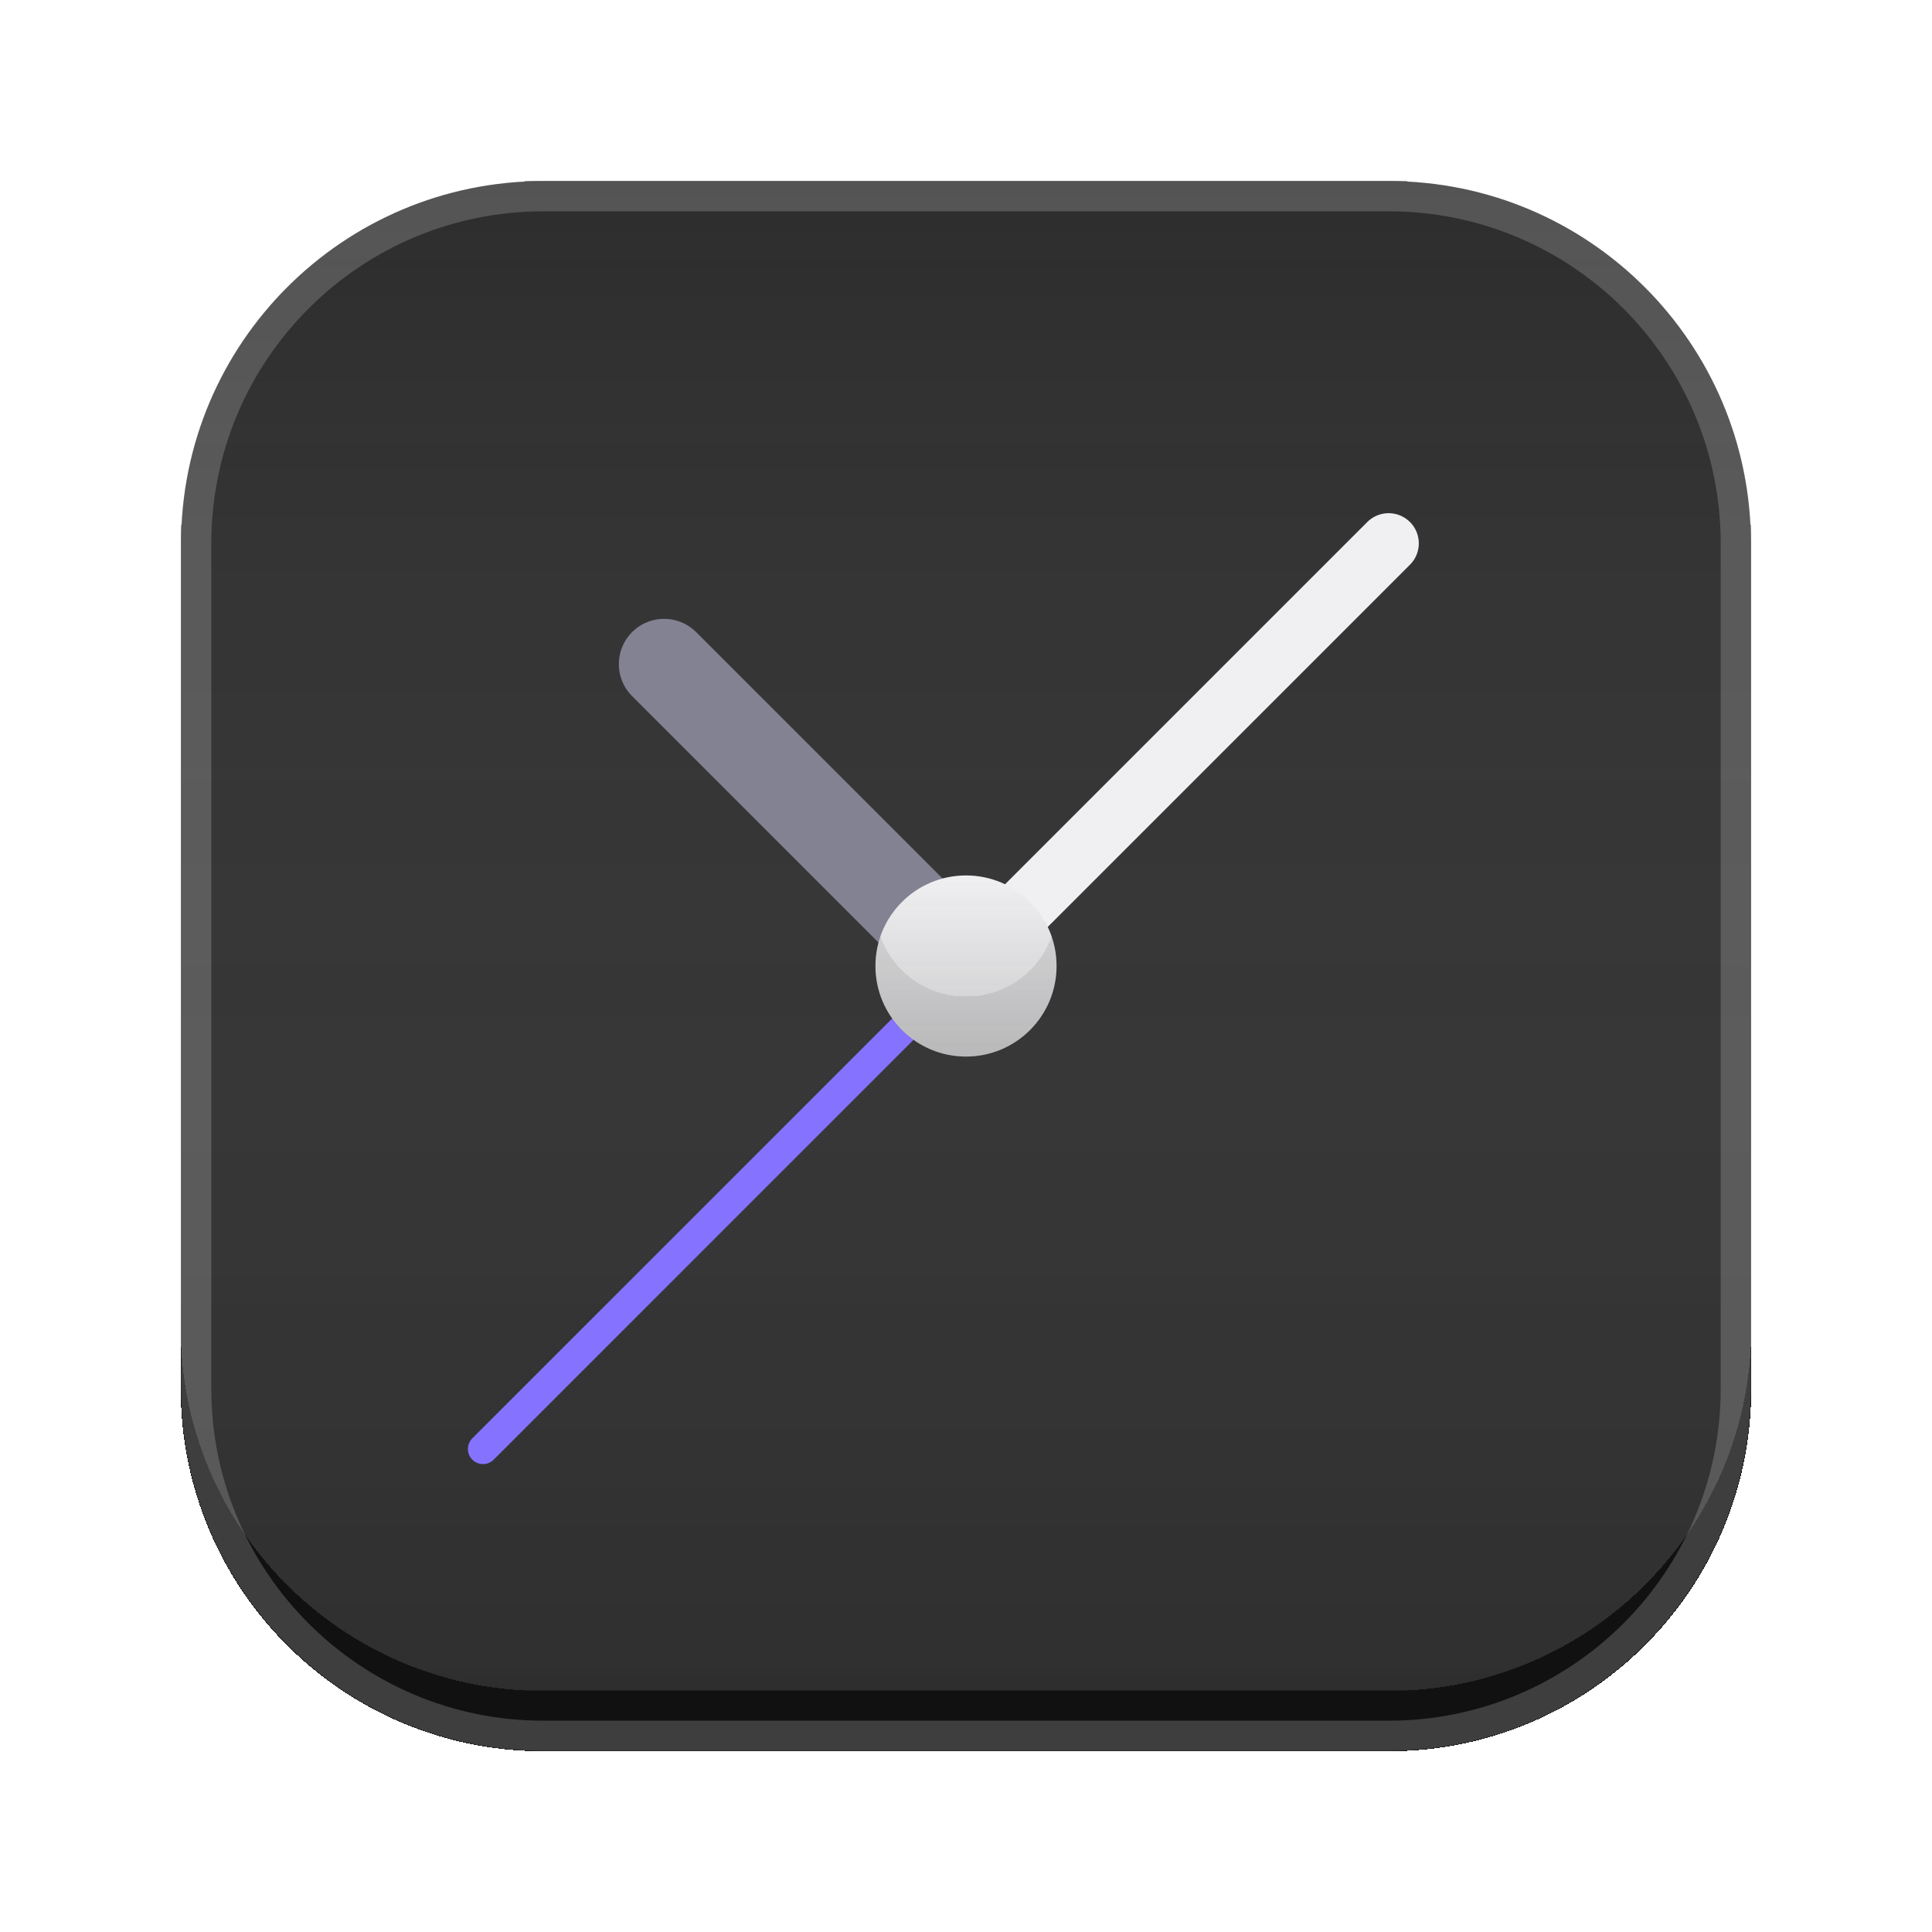
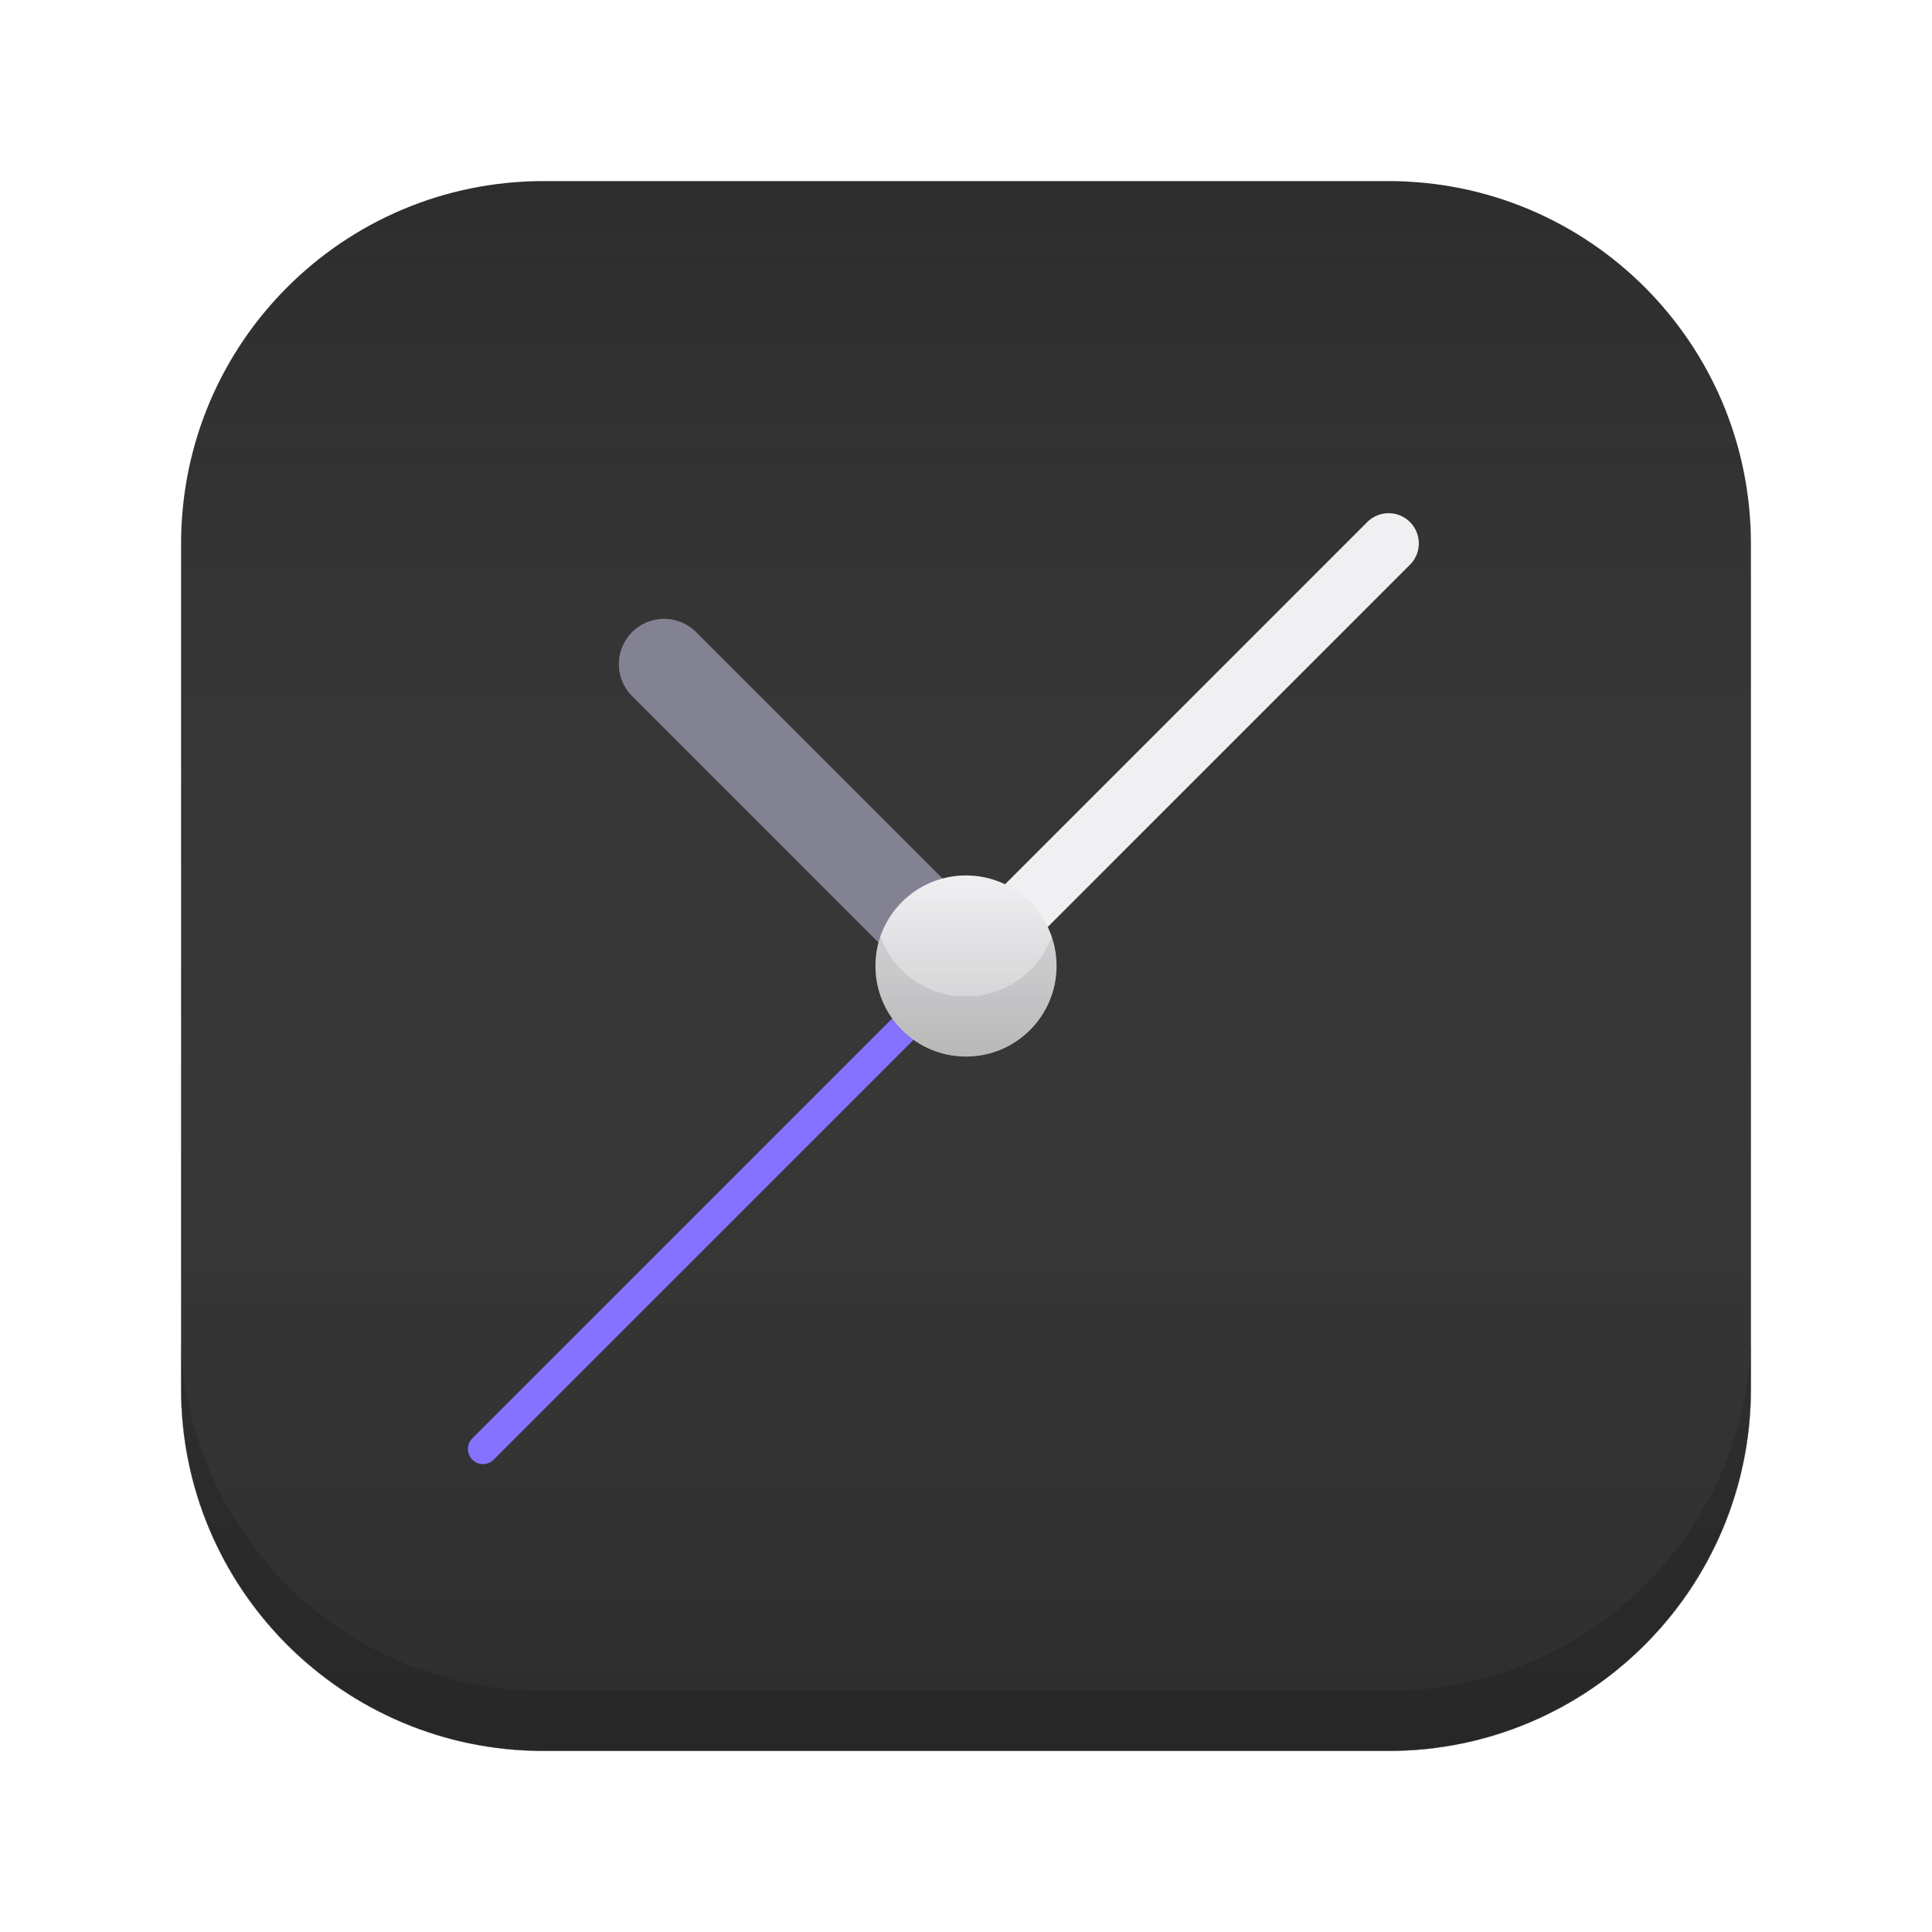
<svg xmlns="http://www.w3.org/2000/svg" width="128" height="128" viewBox="0 0 128 128" fill="none">
  <g filter="url(#filter0_i_318_51)">
    <rect x="12" y="12" width="104" height="104" rx="24" fill="#2D2D2D" />
    <rect x="12" y="12" width="104" height="104" rx="24" fill="url(#paint0_linear_318_51)" />
  </g>
-   <rect x="13" y="13" width="102" height="102" rx="23" stroke="#F0F0F2" stroke-opacity="0.2" stroke-width="2" />
  <path d="M64 64L32 96" stroke="#8572FF" stroke-width="2" stroke-linecap="round" />
  <path d="M92 36L64 64" stroke="#F0F0F2" stroke-width="4" stroke-linecap="round" />
  <path d="M64 64L44 44" stroke="#828292" stroke-width="6" stroke-linecap="round" />
  <g filter="url(#filter1_i_318_51)">
    <rect x="58" y="58" width="12" height="12" rx="6" fill="#F0F0F2" />
    <rect x="58" y="58" width="12" height="12" rx="6" fill="url(#paint1_linear_318_51)" />
  </g>
  <defs>
    <filter id="filter0_i_318_51" x="12" y="12" width="104" height="104" filterUnits="userSpaceOnUse" color-interpolation-filters="sRGB">
      <feFlood flood-opacity="0" result="BackgroundImageFix" />
      <feBlend mode="normal" in="SourceGraphic" in2="BackgroundImageFix" result="shape" />
      <feColorMatrix in="SourceAlpha" type="matrix" values="0 0 0 0 0 0 0 0 0 0 0 0 0 0 0 0 0 0 127 0" result="hardAlpha" />
      <feOffset dy="-4" />
      <feComposite in2="hardAlpha" operator="arithmetic" k2="-1" k3="1" />
-       <feColorMatrix type="matrix" values="0 0 0 0 0.067 0 0 0 0 0.067 0 0 0 0 0.067 0 0 0 1 0" />
+       <feColorMatrix type="matrix" values="0 0 0 0 0.067 0 0 0 0 0.067 0 0 0 0 0.067 0 0 0 0.2 0" />
      <feBlend mode="normal" in2="shape" result="effect1_innerShadow_318_51" />
    </filter>
    <filter id="filter1_i_318_51" x="58" y="58" width="12" height="12" filterUnits="userSpaceOnUse" color-interpolation-filters="sRGB">
      <feFlood flood-opacity="0" result="BackgroundImageFix" />
      <feBlend mode="normal" in="SourceGraphic" in2="BackgroundImageFix" result="shape" />
      <feColorMatrix in="SourceAlpha" type="matrix" values="0 0 0 0 0 0 0 0 0 0 0 0 0 0 0 0 0 0 127 0" result="hardAlpha" />
      <feOffset dy="-4" />
      <feComposite in2="hardAlpha" operator="arithmetic" k2="-1" k3="1" />
      <feColorMatrix type="matrix" values="0 0 0 0 0.176 0 0 0 0 0.176 0 0 0 0 0.176 0 0 0 0.1 0" />
      <feBlend mode="normal" in2="shape" result="effect1_innerShadow_318_51" />
    </filter>
    <linearGradient id="paint0_linear_318_51" x1="64" y1="12" x2="64" y2="116" gradientUnits="userSpaceOnUse">
      <stop stop-color="#F0F0F2" stop-opacity="0" />
      <stop offset="1" stop-color="#2D2D2D" stop-opacity="0.2" />
      <stop offset="1" stop-color="#F0F0F2" stop-opacity="0.2" />
    </linearGradient>
    <linearGradient id="paint1_linear_318_51" x1="64" y1="58" x2="64" y2="70" gradientUnits="userSpaceOnUse">
      <stop stop-color="#2D2D2D" stop-opacity="0" />
      <stop offset="1" stop-color="#2D2D2D" stop-opacity="0.2" />
    </linearGradient>
  </defs>
</svg>
